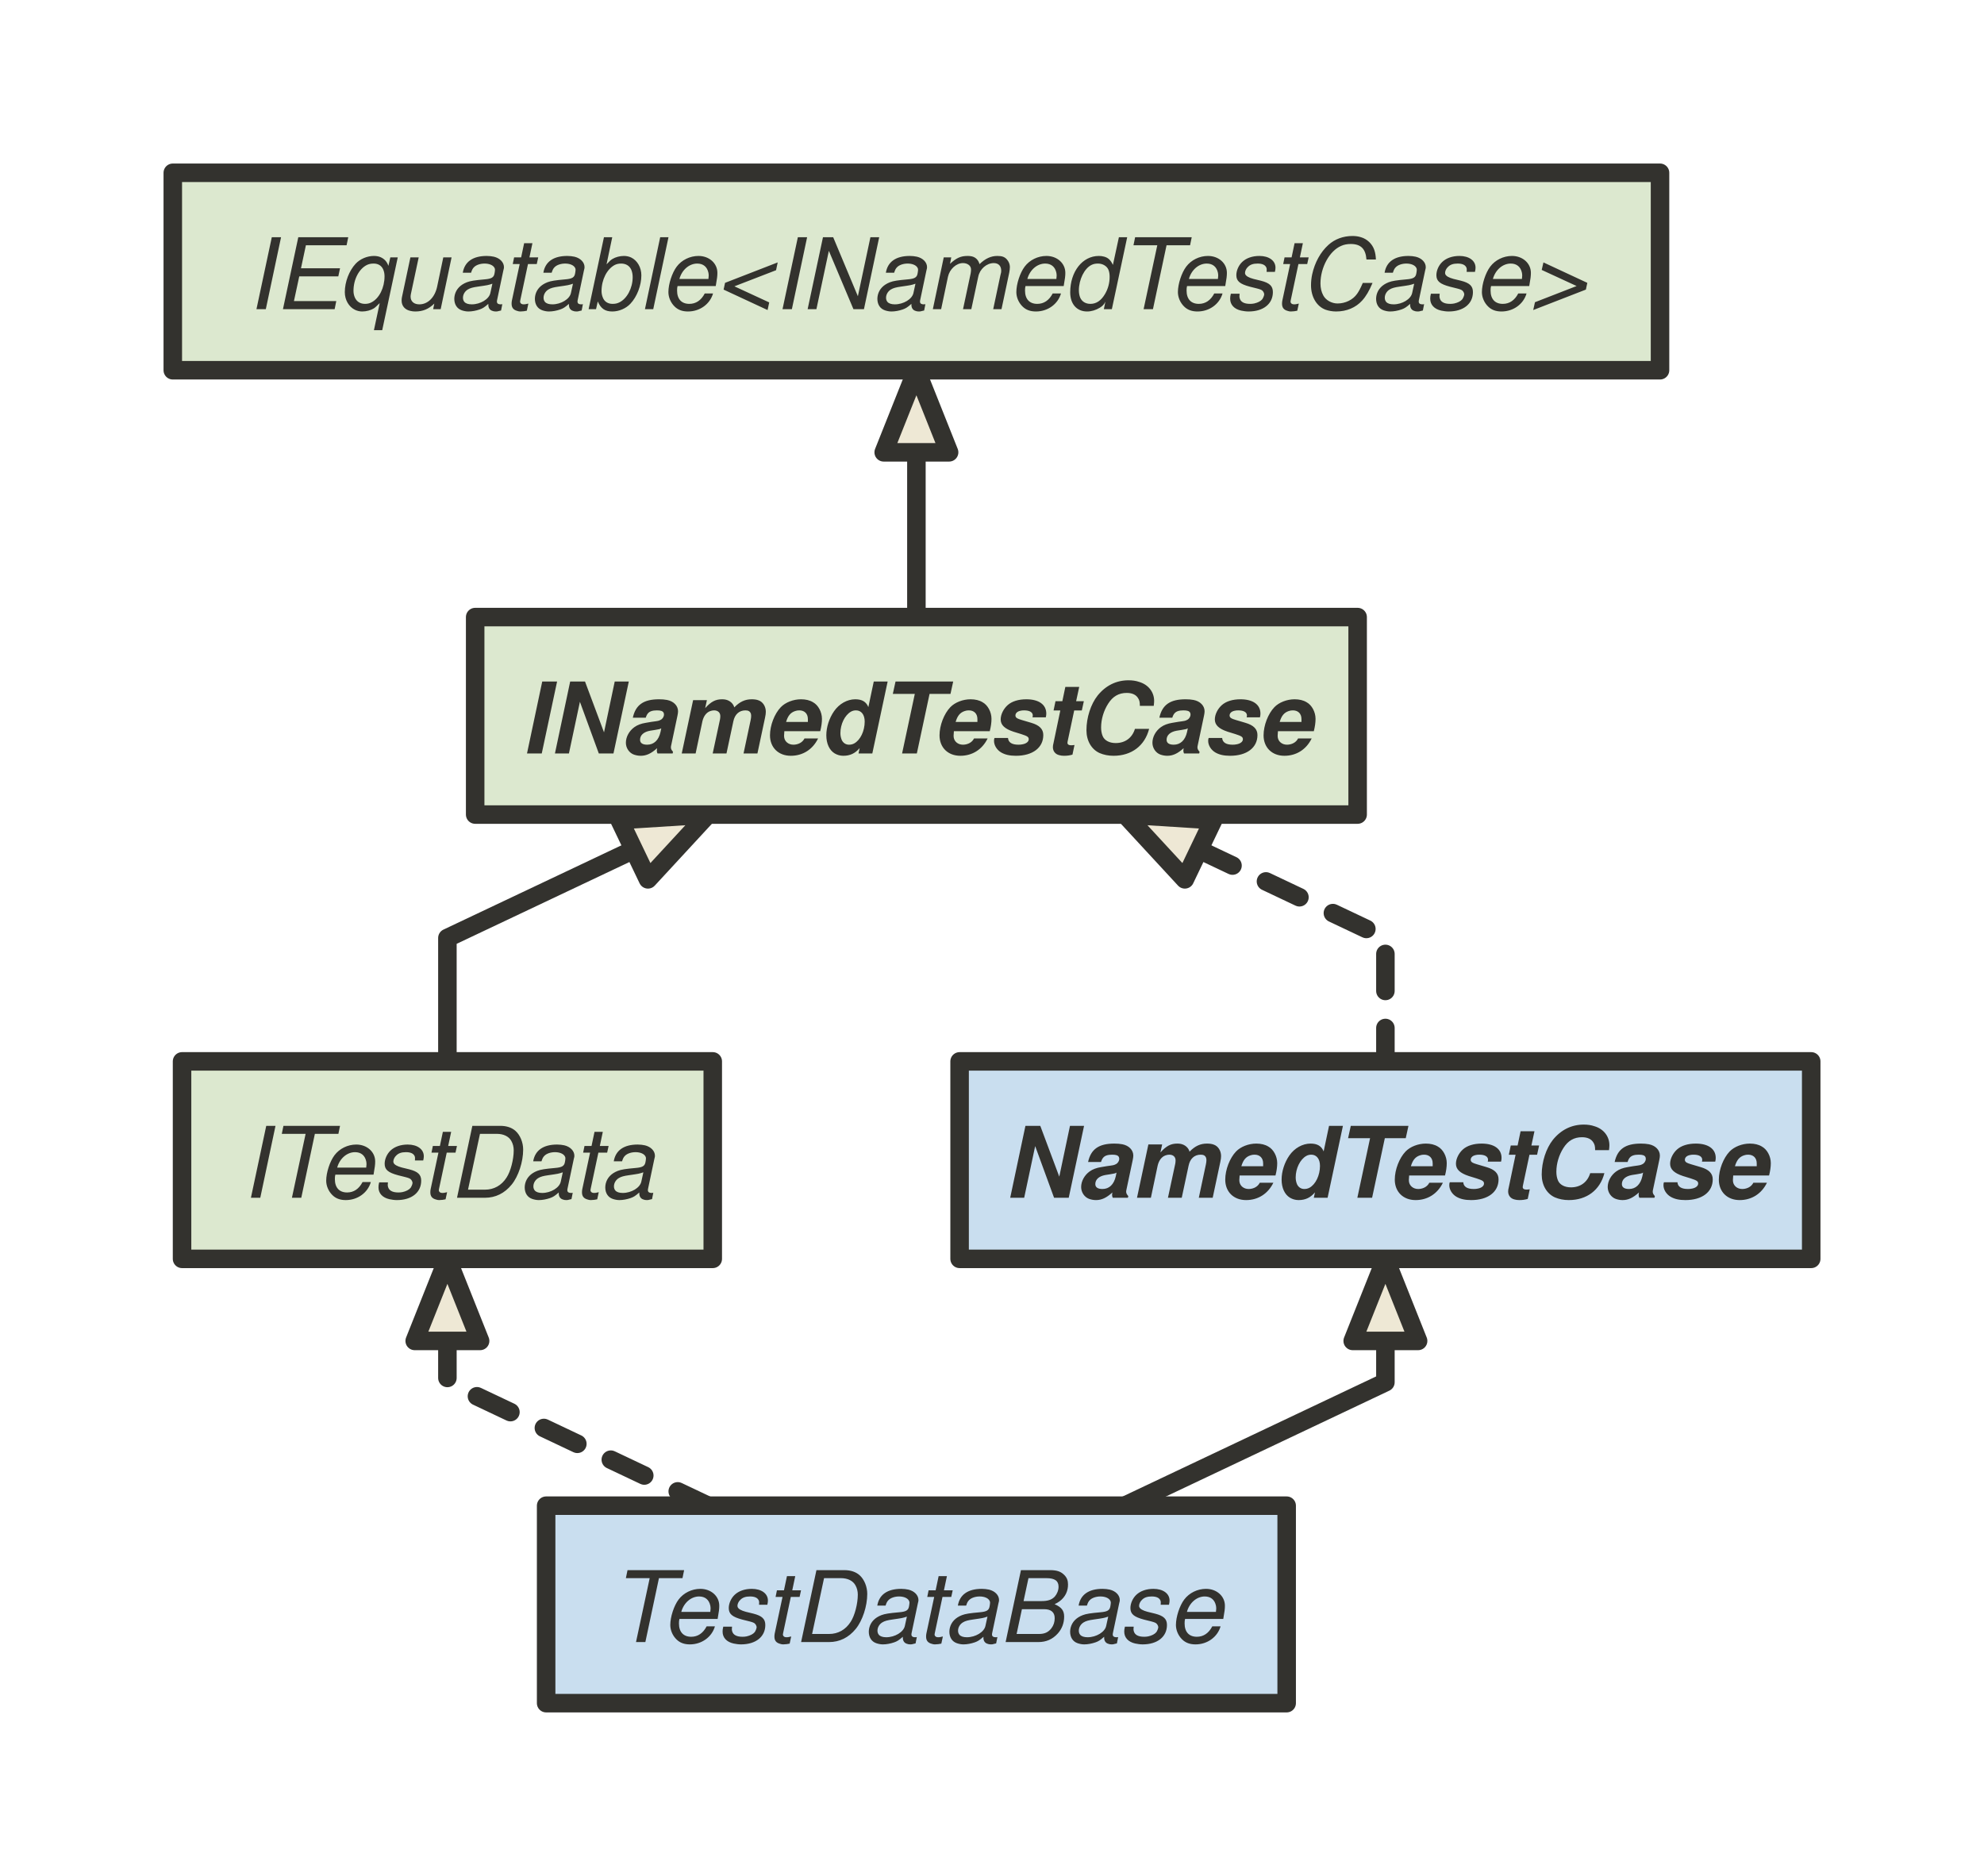
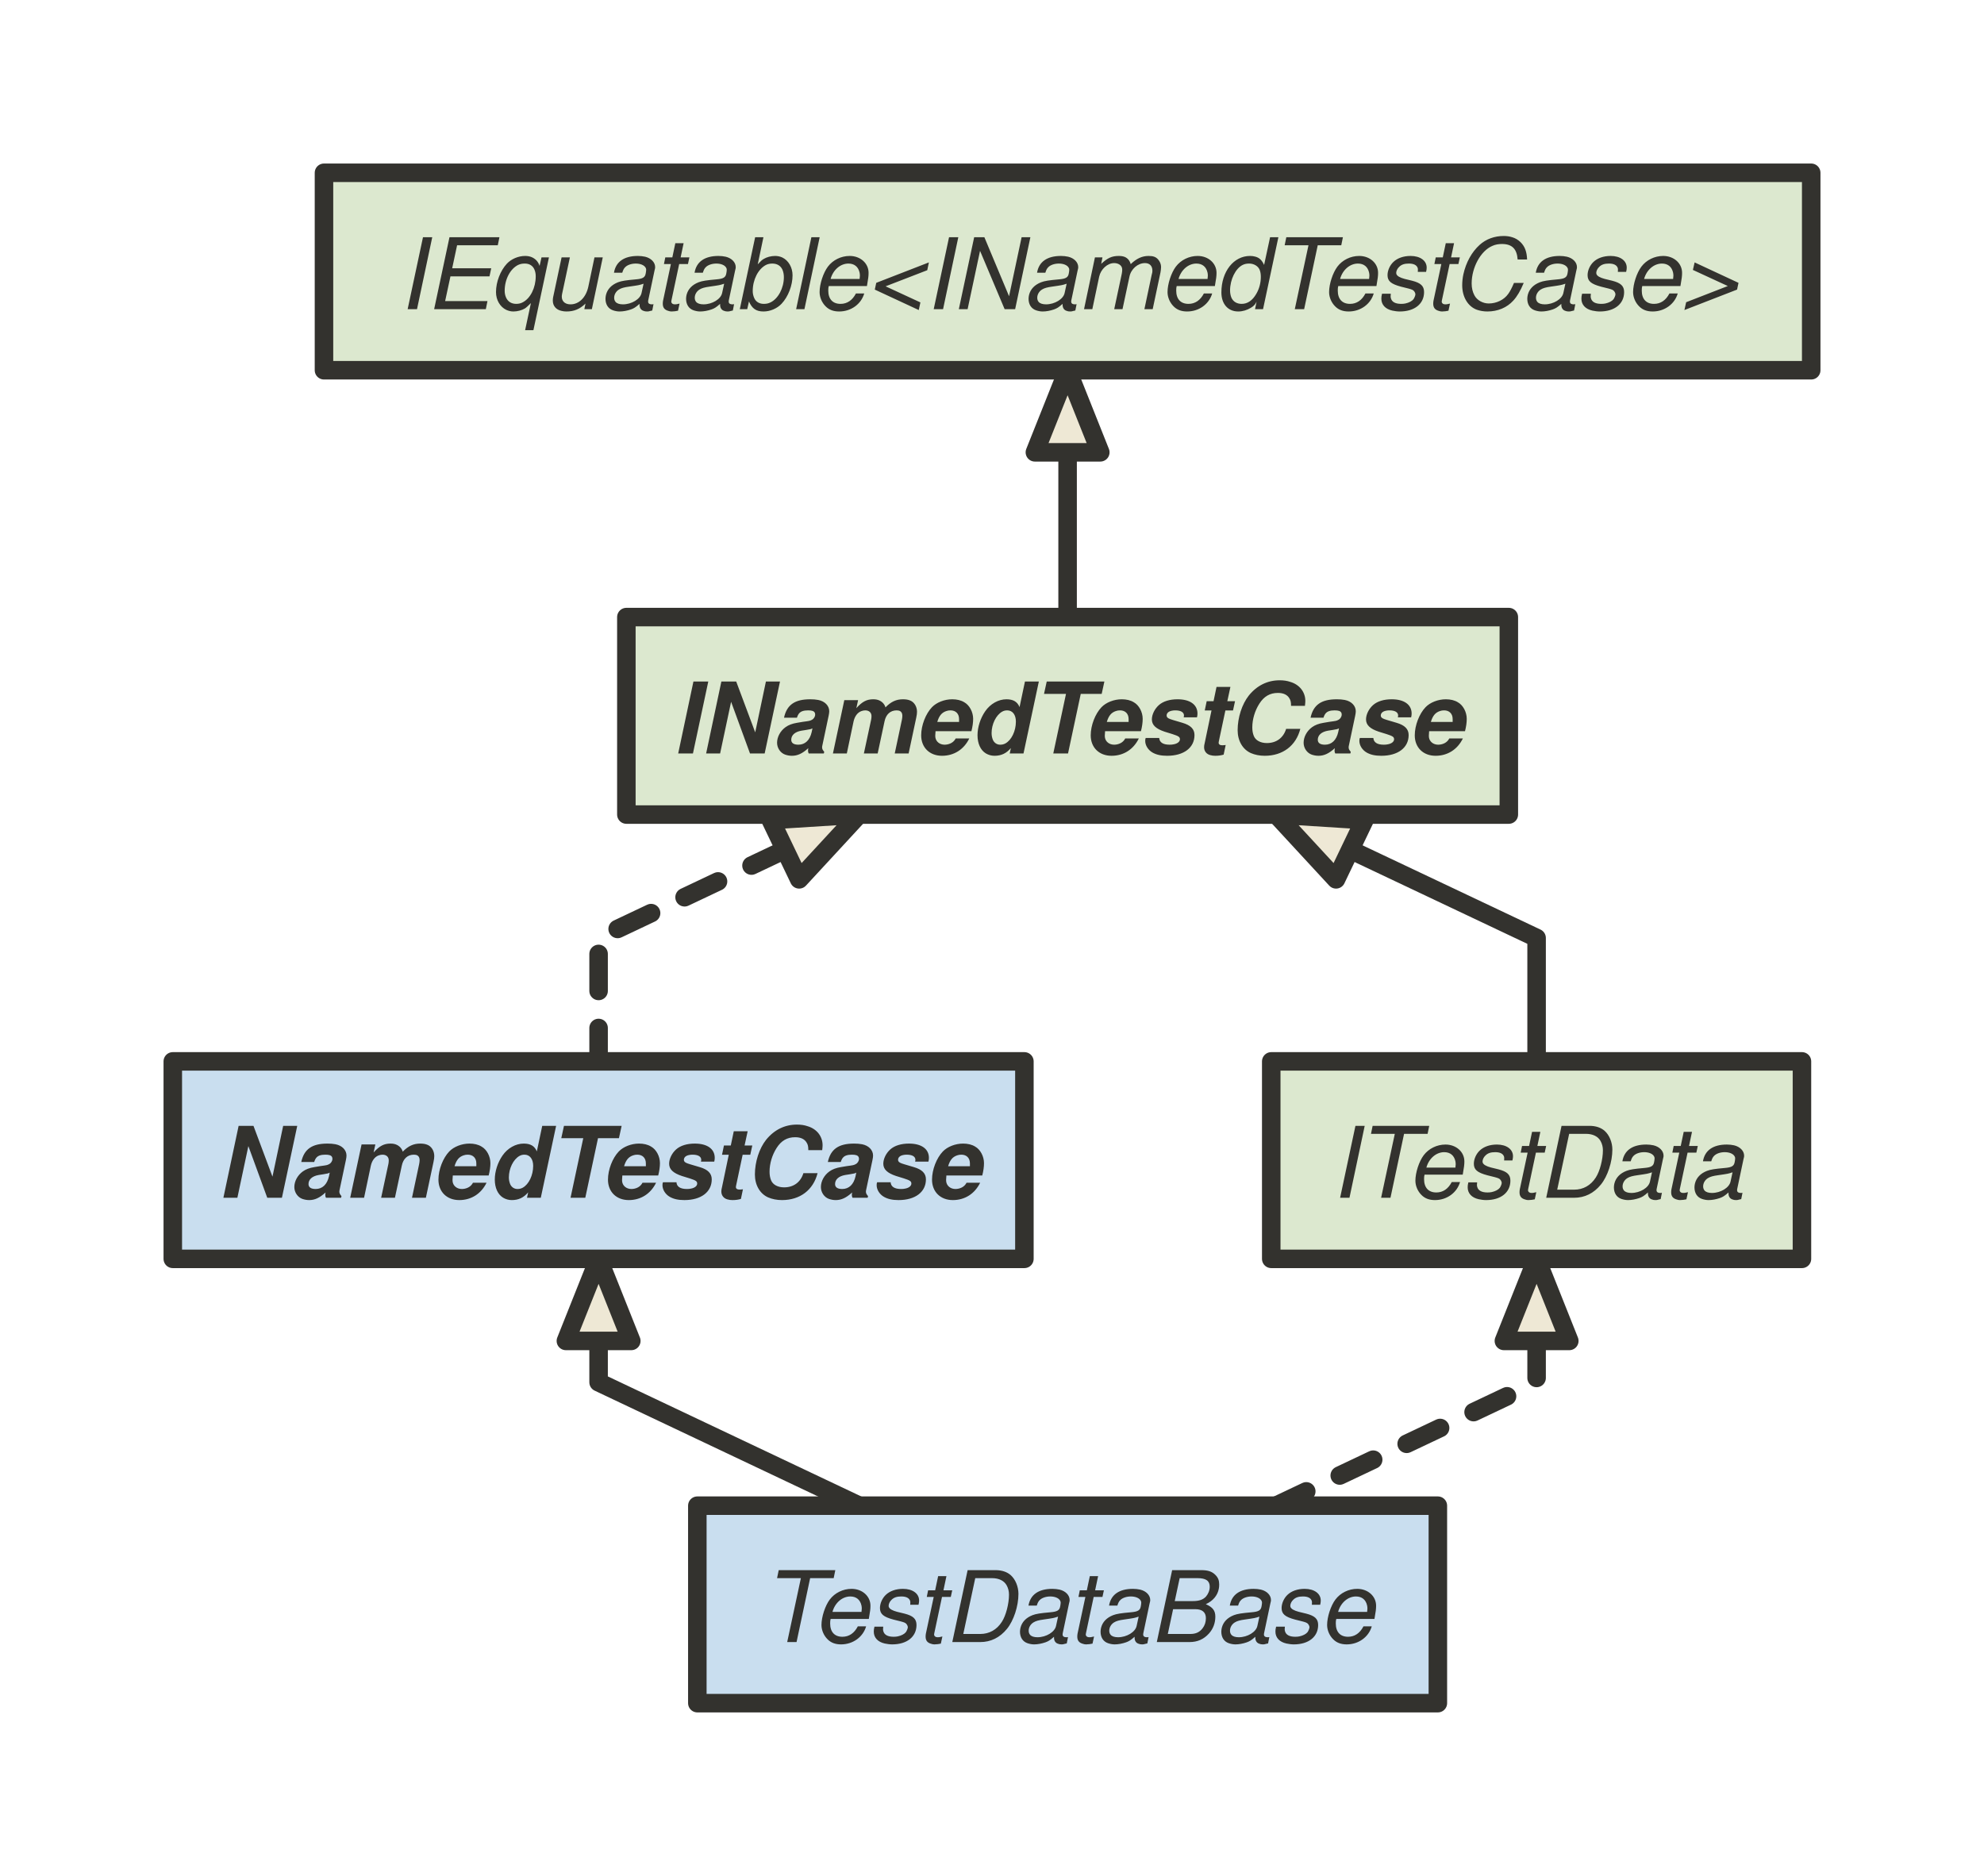
<svg xmlns="http://www.w3.org/2000/svg" version="1.1" baseProfile="full" width="321.5" height="304.0" viewBox="0 0 321.5 304">
  <g stroke-width="1.0" text-align="left" font="12pt Helvetica, Arial, sans-serif" font-size="12pt" font-family="Helvetica" font-weight="bold" font-style="normal">
    <g font-family="Helvetica" font-size="12pt" font-weight="bold" font-style="normal" stroke-width="3.0" stroke-linejoin="round" stroke-linecap="round" stroke="#33322E">
      <g stroke="transparent" fill="transparent">
        <rect x="0.0" y="0.0" height="304.0" width="321.5" stroke="none" />
      </g>
      <g transform="translate(8, 8)" fill="#33322E">
        <g transform="translate(20, 20)" fill="#eee8d5" font-family="Helvetica" font-size="12pt" font-weight="normal" font-style="normal">
-           <path d="M120.5 45.3 L120.5 52 L120.5 72 L120.5 72.0 " fill="none" />
-           <path d="M125.8 45.3 L120.5 45.3 L115.2 45.3 L120.5 32.0 Z" />
-           <path d="M74.7 109.7 L44.5 124 L44.5 144 L44.5 144.0 " fill="none" />
-           <path d="M77.0 114.5 L74.7 109.7 L72.4 104.9 L86.7 104.0 Z" />
+           <path d="M145.0 45.3 L145 52 L145 72 L145.0 72.0 " fill="none" />
+           <path d="M150.3 45.3 L145.0 45.3 L139.7 45.3 L145.0 32.0 Z" />
          <g stroke-dasharray="6 6">
-             <path d="M44.5 189.3 L44.5 196 L86.722 216 L86.7 216.0 " fill="none" />
+             <path d="M99.2 109.7 L69 124 L69 144 L69.0 144.0 " fill="none" />
          </g>
-           <path d="M49.8 189.3 L44.5 189.3 L39.2 189.3 L44.5 176.0 Z" />
+           <path d="M101.5 114.5 L99.2 109.7 L96.9 104.9 L111.2 104.0 Z" />
+           <path d="M69.0 189.3 L69 196 L111.222 216 L111.2 216.0 " fill="none" />
+           <path d="M74.3 189.3 L69.0 189.3 L63.7 189.3 L69.0 176.0 Z" />
+           <path d="M190.8 109.7 L221 124 L221 144 L221.0 144.0 " fill="none" />
+           <path d="M193.1 104.9 L190.8 109.7 L188.5 114.5 L178.8 104.0 Z" />
          <g stroke-dasharray="6 6">
-             <path d="M166.3 109.7 L196.5 124 L196.5 144 L196.5 144.0 " fill="none" />
+             <path d="M221.0 189.3 L221 196 L178.778 216 L178.8 216.0 " fill="none" />
          </g>
-           <path d="M168.6 104.9 L166.3 109.7 L164.0 114.5 L154.3 104.0 Z" />
-           <path d="M196.5 189.3 L196.5 196 L154.278 216 L154.3 216.0 " fill="none" />
-           <path d="M201.8 189.3 L196.5 189.3 L191.2 189.3 L196.5 176.0 Z" />
+           <path d="M226.3 189.3 L221.0 189.3 L215.7 189.3 L221.0 176.0 Z" />
          <g data-name="IEquatable&lt;INamedTestCase&gt;">
            <g fill="#DCE8CF" stroke="#33322E" data-name="IEquatable&lt;INamedTestCase&gt;">
-               <rect x="0.0" y="0.0" height="32.0" width="241.0" data-name="IEquatable&lt;INamedTestCase&gt;" />
+               <rect x="24.5" y="0.0" height="32.0" width="241.0" data-name="IEquatable&lt;INamedTestCase&gt;" />
            </g>
-             <g transform="translate(0, 0)" font-family="Helvetica" font-size="12pt" font-weight="normal" font-style="italic" data-name="IEquatable&lt;INamedTestCase&gt;" data-compartment="0">
+             <g transform="translate(24.5, 0)" font-family="Helvetica" font-size="12pt" font-weight="normal" font-style="italic" data-name="IEquatable&lt;INamedTestCase&gt;" data-compartment="0">
              <g transform="translate(8, 8)" fill="#33322E" text-align="center" data-name="IEquatable&lt;INamedTestCase&gt;" data-compartment="0">
                <text x="112.5" y="14.1" stroke="none" text-anchor="middle" data-name="IEquatable&lt;INamedTestCase&gt;" data-compartment="0">IEquatable&lt;INamedTestCase&gt;</text>
              </g>
            </g>
          </g>
          <g data-name="INamedTestCase">
            <g fill="#DCE8CF" stroke="#33322E" data-name="INamedTestCase">
-               <rect x="49.0" y="72.0" height="32.0" width="143.0" data-name="INamedTestCase" />
+               <rect x="73.5" y="72.0" height="32.0" width="143.0" data-name="INamedTestCase" />
            </g>
-             <g transform="translate(49, 72)" font-family="Helvetica" font-size="12pt" font-weight="bold" font-style="italic" data-name="INamedTestCase" data-compartment="0">
+             <g transform="translate(73.5, 72)" font-family="Helvetica" font-size="12pt" font-weight="bold" font-style="italic" data-name="INamedTestCase" data-compartment="0">
              <g transform="translate(8, 8)" fill="#33322E" text-align="center" data-name="INamedTestCase" data-compartment="0">
                <text x="63.5" y="14.1" stroke="none" text-anchor="middle" data-name="INamedTestCase" data-compartment="0">INamedTestCase</text>
              </g>
            </g>
          </g>
          <g data-name="ITestData">
            <g fill="#DCE8CF" stroke="#33322E" data-name="ITestData">
-               <rect x="1.5" y="144.0" height="32.0" width="86.0" data-name="ITestData" />
+               <rect x="178.0" y="144.0" height="32.0" width="86.0" data-name="ITestData" />
            </g>
-             <g transform="translate(1.5, 144)" font-family="Helvetica" font-size="12pt" font-weight="normal" font-style="italic" data-name="ITestData" data-compartment="0">
+             <g transform="translate(178, 144)" font-family="Helvetica" font-size="12pt" font-weight="normal" font-style="italic" data-name="ITestData" data-compartment="0">
              <g transform="translate(8, 8)" fill="#33322E" text-align="center" data-name="ITestData" data-compartment="0">
                <text x="35.0" y="14.1" stroke="none" text-anchor="middle" data-name="ITestData" data-compartment="0">ITestData</text>
              </g>
            </g>
          </g>
          <g data-name="TestDataBase">
            <g fill="#C9DEEF" stroke="#33322E" data-name="TestDataBase">
-               <rect x="60.5" y="216.0" height="32.0" width="120.0" data-name="TestDataBase" />
+               <rect x="85.0" y="216.0" height="32.0" width="120.0" data-name="TestDataBase" />
            </g>
-             <g transform="translate(60.5, 216)" font-family="Helvetica" font-size="12pt" font-weight="normal" font-style="italic" data-name="TestDataBase" data-compartment="0">
+             <g transform="translate(85, 216)" font-family="Helvetica" font-size="12pt" font-weight="normal" font-style="italic" data-name="TestDataBase" data-compartment="0">
              <g transform="translate(8, 8)" fill="#33322E" text-align="center" data-name="TestDataBase" data-compartment="0">
                <text x="52.0" y="14.1" stroke="none" text-anchor="middle" data-name="TestDataBase" data-compartment="0">TestDataBase</text>
              </g>
            </g>
          </g>
          <g data-name="NamedTestCase">
            <g fill="#C9DEEF" stroke="#33322E" data-name="NamedTestCase">
-               <rect x="127.5" y="144.0" height="32.0" width="138.0" data-name="NamedTestCase" />
+               <rect x="0.0" y="144.0" height="32.0" width="138.0" data-name="NamedTestCase" />
            </g>
-             <g transform="translate(127.5, 144)" font-family="Helvetica" font-size="12pt" font-weight="bold" font-style="italic" data-name="NamedTestCase" data-compartment="0">
+             <g transform="translate(0, 144)" font-family="Helvetica" font-size="12pt" font-weight="bold" font-style="italic" data-name="NamedTestCase" data-compartment="0">
              <g transform="translate(8, 8)" fill="#33322E" text-align="center" data-name="NamedTestCase" data-compartment="0">
                <text x="61.0" y="14.1" stroke="none" text-anchor="middle" data-name="NamedTestCase" data-compartment="0">NamedTestCase</text>
              </g>
            </g>
          </g>
        </g>
      </g>
    </g>
  </g>
</svg>
